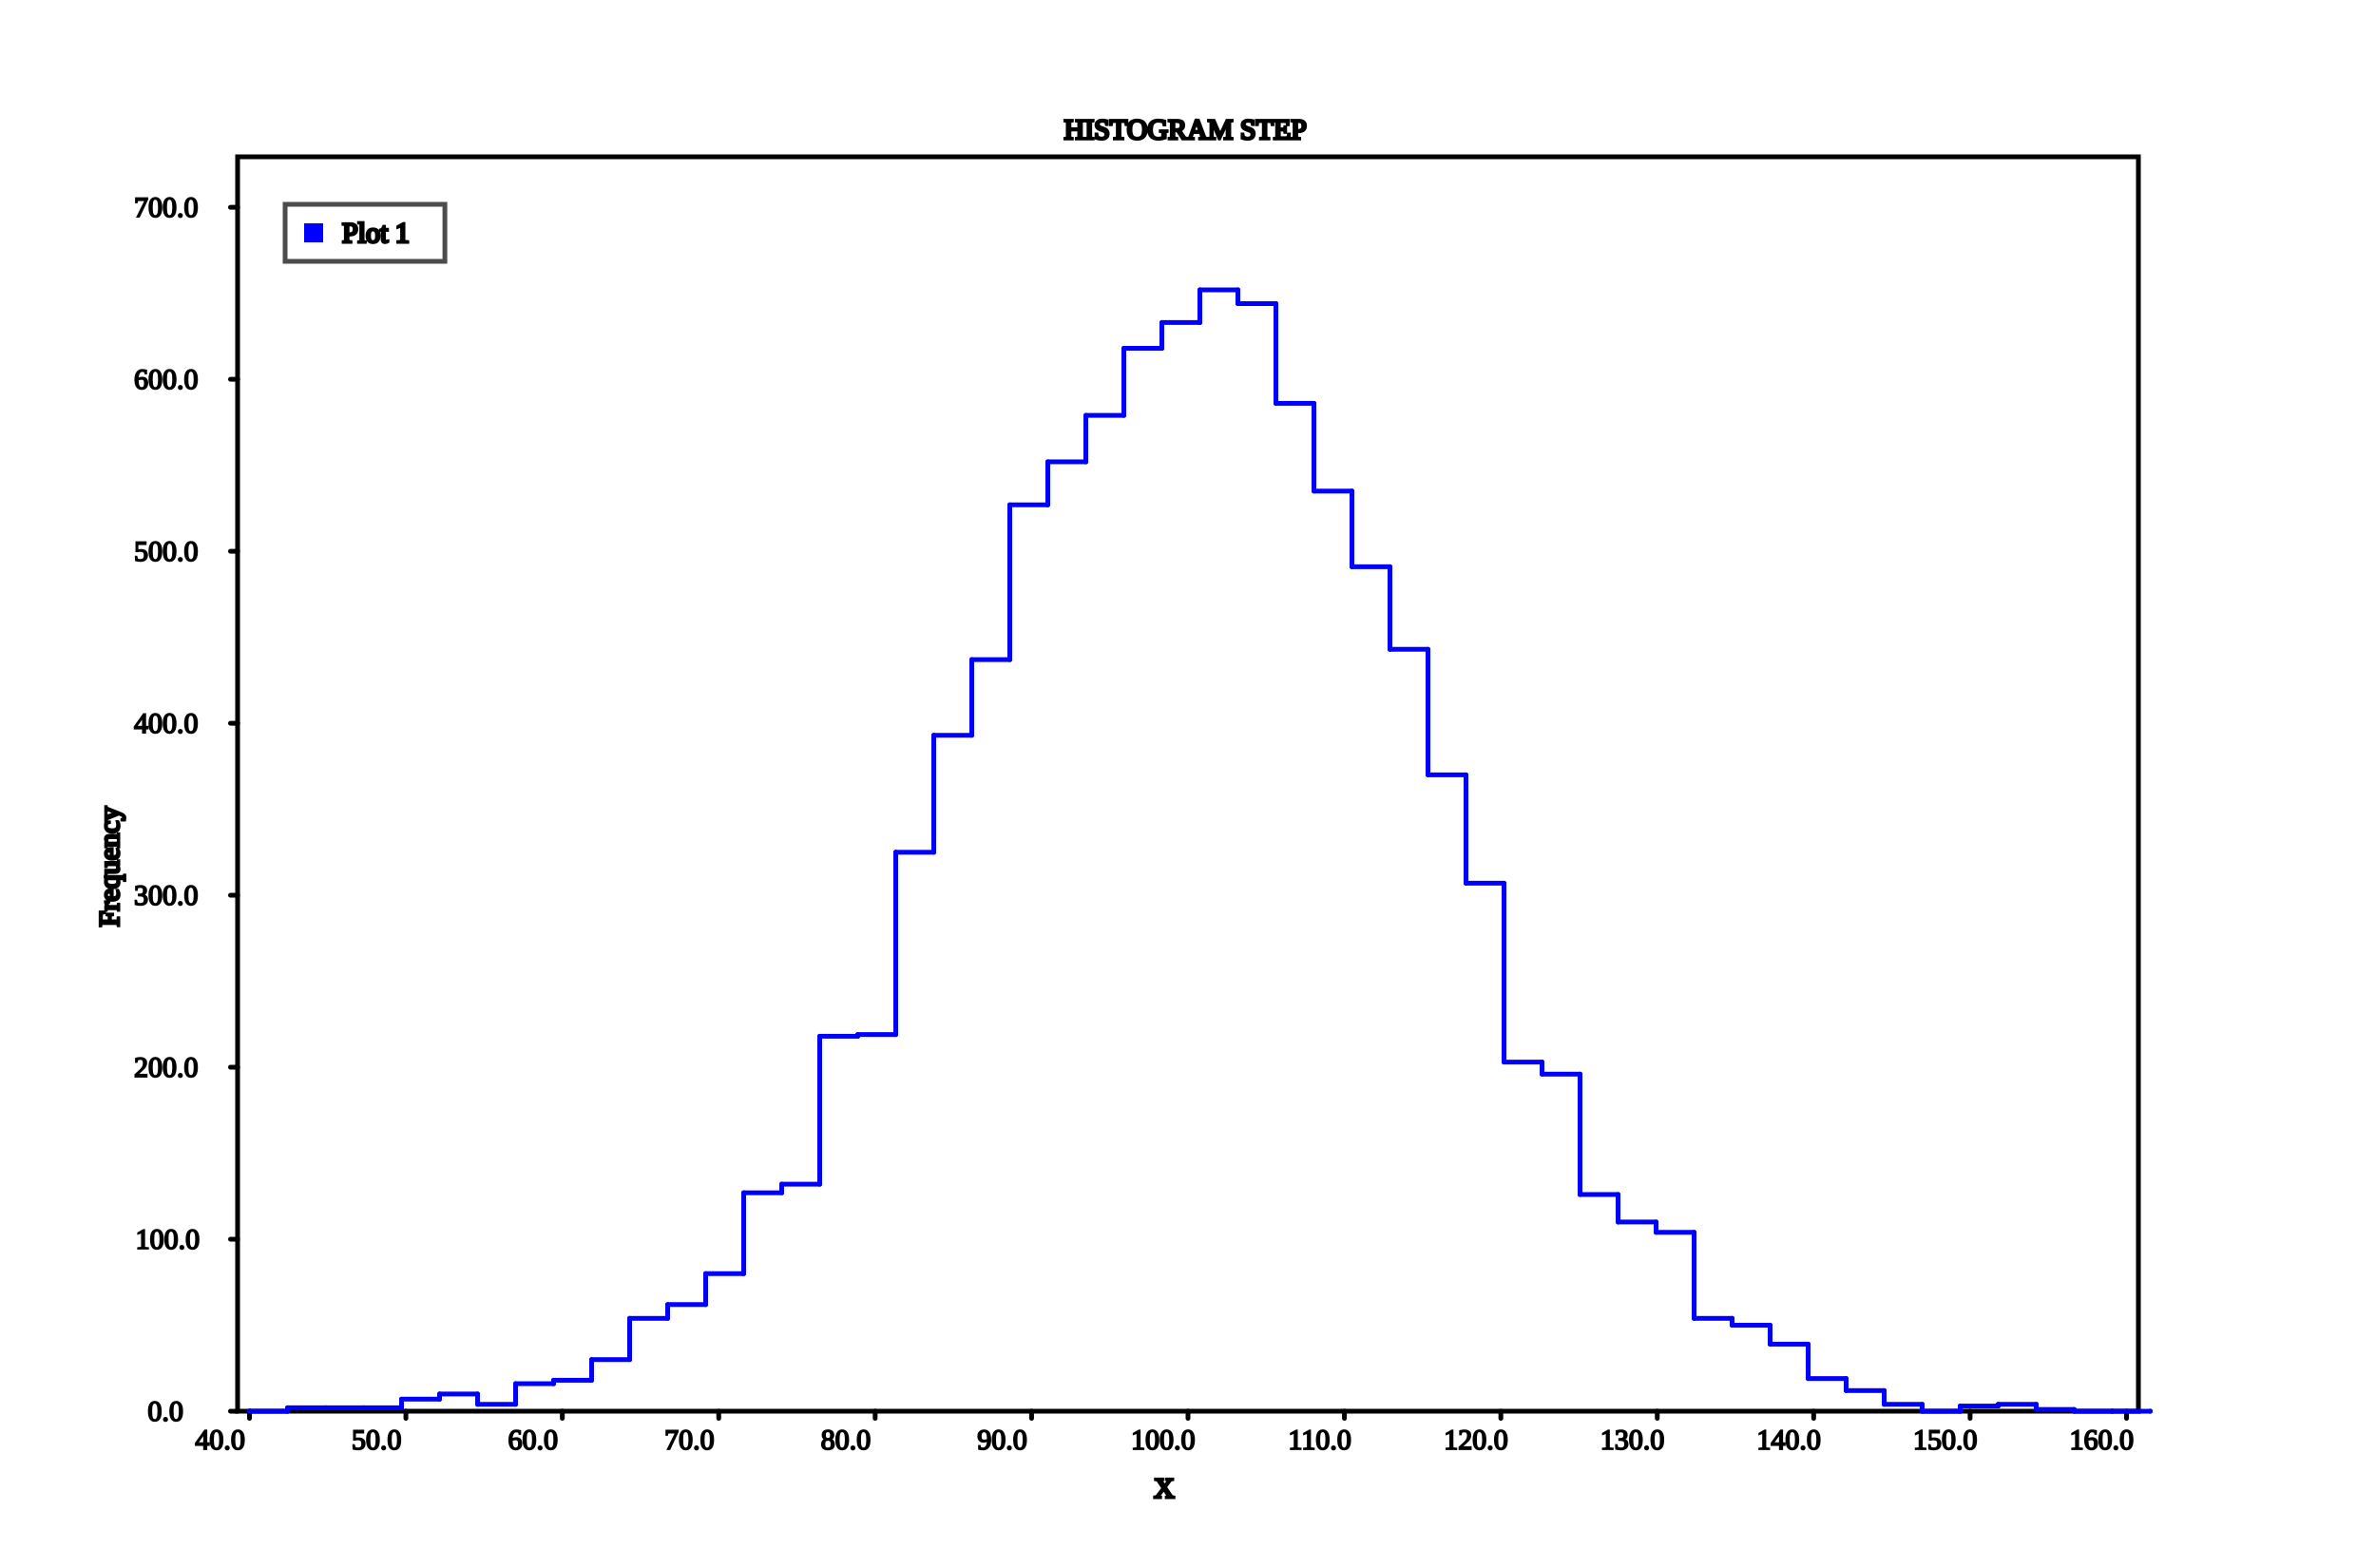
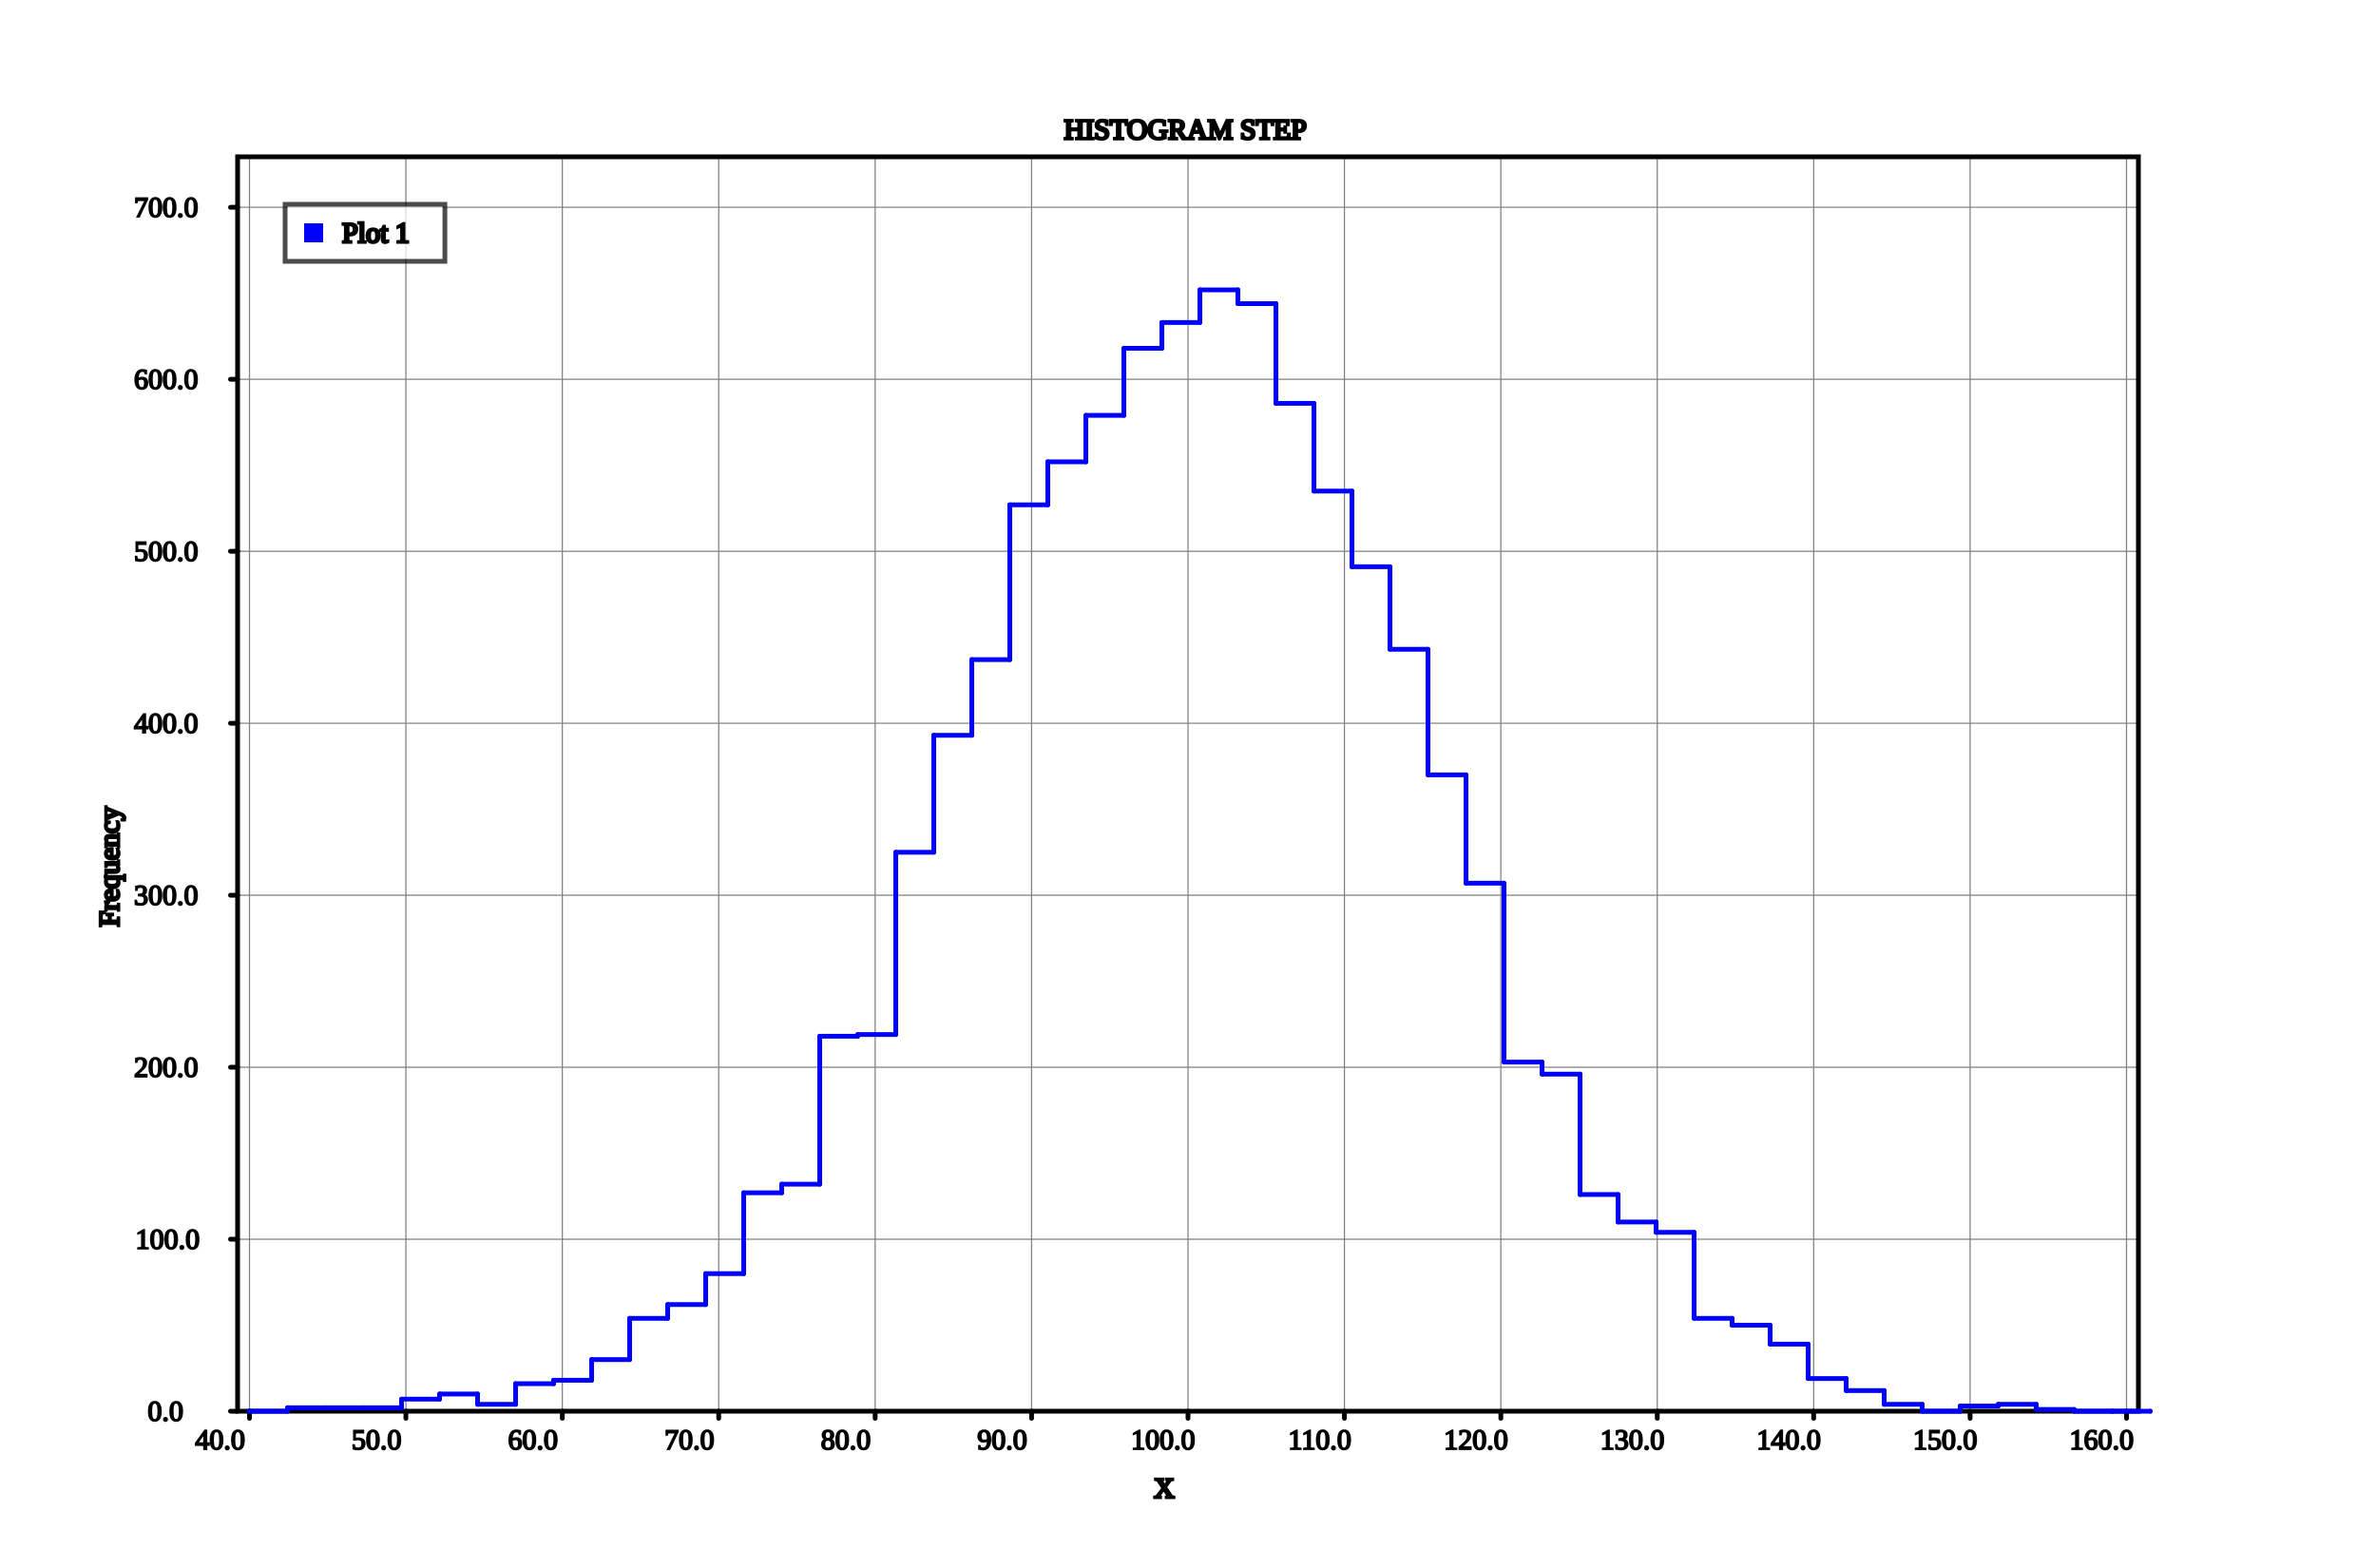
<svg xmlns="http://www.w3.org/2000/svg" height="660.0" width="1000.0" version="4.0">
  <rect width="100%" height="100%" fill="white" />
-   <rect x="100.0" y="66.0" width="800.0" height="528.0" style="fill:rgb(255,255,255);stroke-width:2.0;stroke:rgb(0,0,0);opacity:1" />
+   <line x1="105.0" y1="594.0" x2="105.0" y2="66.0" style="stroke:rgb(127.5,127.5,127.5);stroke-width:0.5;opacity:1.0;stroke-linecap:round" />
+   <line x1="170.833" y1="594.0" x2="170.833" y2="66.0" style="stroke:rgb(127.5,127.5,127.5);stroke-width:0.5;opacity:1.0;stroke-linecap:round" />
+   <line x1="236.667" y1="594.0" x2="236.667" y2="66.0" style="stroke:rgb(127.5,127.5,127.5);stroke-width:0.5;opacity:1.0;stroke-linecap:round" />
+   <line x1="302.5" y1="594.0" x2="302.5" y2="66.0" style="stroke:rgb(127.5,127.5,127.5);stroke-width:0.5;opacity:1.0;stroke-linecap:round" />
+   <line x1="368.333" y1="594.0" x2="368.333" y2="66.0" style="stroke:rgb(127.5,127.5,127.5);stroke-width:0.5;opacity:1.0;stroke-linecap:round" />
+   <line x1="434.167" y1="594.0" x2="434.167" y2="66.0" style="stroke:rgb(127.5,127.5,127.5);stroke-width:0.5;opacity:1.0;stroke-linecap:round" />
+   <line x1="500.0" y1="594.0" x2="500.0" y2="66.0" style="stroke:rgb(127.5,127.5,127.5);stroke-width:0.5;opacity:1.0;stroke-linecap:round" />
+   <line x1="565.833" y1="594.0" x2="565.833" y2="66.0" style="stroke:rgb(127.5,127.5,127.5);stroke-width:0.5;opacity:1.0;stroke-linecap:round" />
+   <line x1="631.667" y1="594.0" x2="631.667" y2="66.0" style="stroke:rgb(127.5,127.5,127.5);stroke-width:0.5;opacity:1.0;stroke-linecap:round" />
+   <line x1="697.5" y1="594.0" x2="697.5" y2="66.0" style="stroke:rgb(127.5,127.5,127.5);stroke-width:0.5;opacity:1.0;stroke-linecap:round" />
+   <line x1="763.333" y1="594.0" x2="763.333" y2="66.0" style="stroke:rgb(127.5,127.5,127.5);stroke-width:0.5;opacity:1.0;stroke-linecap:round" />
+   <line x1="829.167" y1="594.0" x2="829.167" y2="66.0" style="stroke:rgb(127.5,127.5,127.5);stroke-width:0.5;opacity:1.0;stroke-linecap:round" />
+   <line x1="895.0" y1="594.0" x2="895.0" y2="66.0" style="stroke:rgb(127.5,127.5,127.5);stroke-width:0.5;opacity:1.0;stroke-linecap:round" />
+   <line x1="100.0" y1="594.0" x2="900.0" y2="594.0" style="stroke:rgb(127.5,127.5,127.5);stroke-width:0.5;opacity:1.0;stroke-linecap:round" />
+   <line x1="100.0" y1="521.607" x2="900.0" y2="521.607" style="stroke:rgb(127.5,127.5,127.5);stroke-width:0.5;opacity:1.0;stroke-linecap:round" />
+   <line x1="100.0" y1="449.215" x2="900.0" y2="449.215" style="stroke:rgb(127.5,127.5,127.5);stroke-width:0.5;opacity:1.0;stroke-linecap:round" />
+   <line x1="100.0" y1="376.822" x2="900.0" y2="376.822" style="stroke:rgb(127.5,127.5,127.5);stroke-width:0.5;opacity:1.0;stroke-linecap:round" />
+   <line x1="100.0" y1="304.429" x2="900.0" y2="304.429" style="stroke:rgb(127.5,127.5,127.5);stroke-width:0.5;opacity:1.0;stroke-linecap:round" />
+   <line x1="100.0" y1="232.037" x2="900.0" y2="232.037" style="stroke:rgb(127.5,127.5,127.5);stroke-width:0.5;opacity:1.0;stroke-linecap:round" />
+   <line x1="100.0" y1="159.644" x2="900.0" y2="159.644" style="stroke:rgb(127.5,127.5,127.5);stroke-width:0.5;opacity:1.0;stroke-linecap:round" />
+   <line x1="100.0" y1="87.252" x2="900.0" y2="87.252" style="stroke:rgb(127.5,127.5,127.5);stroke-width:0.5;opacity:1.0;stroke-linecap:round" />
+   <rect x="100.0" y="66.0" width="800.0" height="528.0" style="fill:rgb(255,255,255);stroke-width:2.0;stroke:rgb(0,0,0);opacity:1;fill-opacity:0;" />
  <line x1="105.0" y1="597.0" x2="105.0" y2="594.0" style="stroke:rgb(0.0,0.0,0.0);stroke-width:2.0;opacity:1.0;stroke-linecap:round" />
  <text x="82.14" y="610.0" stroke="#000000" stroke-width="0.7" transform="rotate(-0.0,82.14,610.0)">40.0</text>
  <line x1="170.833" y1="597.0" x2="170.833" y2="594.0" style="stroke:rgb(0.0,0.0,0.0);stroke-width:2.0;opacity:1.0;stroke-linecap:round" />
  <text x="147.973" y="610.0" stroke="#000000" stroke-width="0.7" transform="rotate(-0.0,147.9733,610.0)">50.0</text>
  <line x1="236.667" y1="597.0" x2="236.667" y2="594.0" style="stroke:rgb(0.0,0.0,0.0);stroke-width:2.0;opacity:1.0;stroke-linecap:round" />
  <text x="213.807" y="610.0" stroke="#000000" stroke-width="0.7" transform="rotate(-0.0,213.8067,610.0)">60.0</text>
  <line x1="302.5" y1="597.0" x2="302.5" y2="594.0" style="stroke:rgb(0.0,0.0,0.0);stroke-width:2.0;opacity:1.0;stroke-linecap:round" />
  <text x="279.64" y="610.0" stroke="#000000" stroke-width="0.7" transform="rotate(-0.0,279.64,610.0)">70.0</text>
  <line x1="368.333" y1="597.0" x2="368.333" y2="594.0" style="stroke:rgb(0.0,0.0,0.0);stroke-width:2.0;opacity:1.0;stroke-linecap:round" />
  <text x="345.473" y="610.0" stroke="#000000" stroke-width="0.7" transform="rotate(-0.0,345.4733,610.0)">80.0</text>
  <line x1="434.167" y1="597.0" x2="434.167" y2="594.0" style="stroke:rgb(0.0,0.0,0.0);stroke-width:2.0;opacity:1.0;stroke-linecap:round" />
  <text x="411.307" y="610.0" stroke="#000000" stroke-width="0.7" transform="rotate(-0.0,411.3067,610.0)">90.0</text>
  <line x1="500.0" y1="597.0" x2="500.0" y2="594.0" style="stroke:rgb(0.0,0.0,0.0);stroke-width:2.0;opacity:1.0;stroke-linecap:round" />
  <text x="476.02" y="610.0" stroke="#000000" stroke-width="0.7" transform="rotate(-0.0,476.02,610.0)">100.0</text>
  <line x1="565.833" y1="597.0" x2="565.833" y2="594.0" style="stroke:rgb(0.0,0.0,0.0);stroke-width:2.0;opacity:1.0;stroke-linecap:round" />
  <text x="542.173" y="610.0" stroke="#000000" stroke-width="0.7" transform="rotate(-0.0,542.1733,610.0)">110.0</text>
  <line x1="631.667" y1="597.0" x2="631.667" y2="594.0" style="stroke:rgb(0.0,0.0,0.0);stroke-width:2.0;opacity:1.0;stroke-linecap:round" />
  <text x="607.687" y="610.0" stroke="#000000" stroke-width="0.7" transform="rotate(-0.0,607.6866,610.0)">120.0</text>
  <line x1="697.5" y1="597.0" x2="697.5" y2="594.0" style="stroke:rgb(0.0,0.0,0.0);stroke-width:2.0;opacity:1.0;stroke-linecap:round" />
  <text x="673.52" y="610.0" stroke="#000000" stroke-width="0.7" transform="rotate(-0.0,673.52,610.0)">130.0</text>
  <line x1="763.333" y1="597.0" x2="763.333" y2="594.0" style="stroke:rgb(0.0,0.0,0.0);stroke-width:2.0;opacity:1.0;stroke-linecap:round" />
  <text x="739.353" y="610.0" stroke="#000000" stroke-width="0.7" transform="rotate(-0.0,739.3534,610.0)">140.0</text>
  <line x1="829.167" y1="597.0" x2="829.167" y2="594.0" style="stroke:rgb(0.0,0.0,0.0);stroke-width:2.0;opacity:1.0;stroke-linecap:round" />
  <text x="805.187" y="610.0" stroke="#000000" stroke-width="0.7" transform="rotate(-0.0,805.1867,610.0)">150.0</text>
  <line x1="895.0" y1="597.0" x2="895.0" y2="594.0" style="stroke:rgb(0.0,0.0,0.0);stroke-width:2.0;opacity:1.0;stroke-linecap:round" />
  <text x="871.02" y="610.0" stroke="#000000" stroke-width="0.7" transform="rotate(-0.0,871.02,610.0)">160.0</text>
  <line x1="97.0" y1="594.0" x2="100.0" y2="594.0" style="stroke:rgb(0.0,0.0,0.0);stroke-width:2.0;opacity:1.0;stroke-linecap:round" />
  <text x="62.16" y="598.0" stroke="#000000" stroke-width="0.7" transform="rotate(-0.0,62.16,598.0)">0.0</text>
  <line x1="97.0" y1="521.607" x2="100.0" y2="521.607" style="stroke:rgb(0.0,0.0,0.0);stroke-width:2.0;opacity:1.0;stroke-linecap:round" />
  <text x="57.04" y="525.607" stroke="#000000" stroke-width="0.7" transform="rotate(-0.0,57.04,525.6074)">100.0</text>
  <line x1="97.0" y1="449.215" x2="100.0" y2="449.215" style="stroke:rgb(0.0,0.0,0.0);stroke-width:2.0;opacity:1.0;stroke-linecap:round" />
  <text x="56.4" y="453.215" stroke="#000000" stroke-width="0.7" transform="rotate(-0.0,56.4,453.2147)">200.0</text>
  <line x1="97.0" y1="376.822" x2="100.0" y2="376.822" style="stroke:rgb(0.0,0.0,0.0);stroke-width:2.0;opacity:1.0;stroke-linecap:round" />
  <text x="56.4" y="380.822" stroke="#000000" stroke-width="0.7" transform="rotate(-0.0,56.4,380.8221)">300.0</text>
  <line x1="97.0" y1="304.429" x2="100.0" y2="304.429" style="stroke:rgb(0.0,0.0,0.0);stroke-width:2.0;opacity:1.0;stroke-linecap:round" />
  <text x="56.4" y="308.429" stroke="#000000" stroke-width="0.7" transform="rotate(-0.0,56.4,308.4294)">400.0</text>
  <line x1="97.0" y1="232.037" x2="100.0" y2="232.037" style="stroke:rgb(0.0,0.0,0.0);stroke-width:2.0;opacity:1.0;stroke-linecap:round" />
  <text x="56.4" y="236.037" stroke="#000000" stroke-width="0.7" transform="rotate(-0.0,56.4,236.0368)">500.0</text>
  <line x1="97.0" y1="159.644" x2="100.0" y2="159.644" style="stroke:rgb(0.0,0.0,0.0);stroke-width:2.0;opacity:1.0;stroke-linecap:round" />
  <text x="56.4" y="163.644" stroke="#000000" stroke-width="0.7" transform="rotate(-0.0,56.4,163.6442)">600.0</text>
  <line x1="97.0" y1="87.252" x2="100.0" y2="87.252" style="stroke:rgb(0.0,0.0,0.0);stroke-width:2.0;opacity:1.0;stroke-linecap:round" />
  <text x="56.4" y="91.252" stroke="#000000" stroke-width="0.7" transform="rotate(-0.0,56.4,91.25153)">700.0</text>
  <line x1="105.0" y1="594.0" x2="105.0" y2="594.0" style="stroke:rgb(0.0,0.0,255.0);stroke-width:2.0;opacity:1.0;stroke-linecap:round" />
  <line x1="105.0" y1="594.0" x2="121.0" y2="594.0" style="stroke:rgb(0.0,0.0,255.0);stroke-width:2.0;opacity:1.0;stroke-linecap:round" />
  <line x1="121.0" y1="594.0" x2="121.0" y2="592.552" style="stroke:rgb(0.0,0.0,255.0);stroke-width:2.0;opacity:1.0;stroke-linecap:round" />
  <line x1="121.0" y1="592.552" x2="137.0" y2="592.552" style="stroke:rgb(0.0,0.0,255.0);stroke-width:2.0;opacity:1.0;stroke-linecap:round" />
  <line x1="137.0" y1="592.552" x2="137.0" y2="592.552" style="stroke:rgb(0.0,0.0,255.0);stroke-width:2.0;opacity:1.0;stroke-linecap:round" />
  <line x1="137.0" y1="592.552" x2="153.0" y2="592.552" style="stroke:rgb(0.0,0.0,255.0);stroke-width:2.0;opacity:1.0;stroke-linecap:round" />
  <line x1="153.0" y1="592.552" x2="153.0" y2="592.552" style="stroke:rgb(0.0,0.0,255.0);stroke-width:2.0;opacity:1.0;stroke-linecap:round" />
  <line x1="153.0" y1="592.552" x2="169.0" y2="592.552" style="stroke:rgb(0.0,0.0,255.0);stroke-width:2.0;opacity:1.0;stroke-linecap:round" />
  <line x1="169.0" y1="592.552" x2="169.0" y2="588.933" style="stroke:rgb(0.0,0.0,255.0);stroke-width:2.0;opacity:1.0;stroke-linecap:round" />
  <line x1="169.0" y1="588.933" x2="185.0" y2="588.933" style="stroke:rgb(0.0,0.0,255.0);stroke-width:2.0;opacity:1.0;stroke-linecap:round" />
  <line x1="185.0" y1="588.933" x2="185.0" y2="586.761" style="stroke:rgb(0.0,0.0,255.0);stroke-width:2.0;opacity:1.0;stroke-linecap:round" />
  <line x1="185.0" y1="586.761" x2="201.0" y2="586.761" style="stroke:rgb(0.0,0.0,255.0);stroke-width:2.0;opacity:1.0;stroke-linecap:round" />
  <line x1="201.0" y1="586.761" x2="201.0" y2="591.104" style="stroke:rgb(0.0,0.0,255.0);stroke-width:2.0;opacity:1.0;stroke-linecap:round" />
  <line x1="201.0" y1="591.104" x2="217.0" y2="591.104" style="stroke:rgb(0.0,0.0,255.0);stroke-width:2.0;opacity:1.0;stroke-linecap:round" />
  <line x1="217.0" y1="591.104" x2="217.0" y2="582.417" style="stroke:rgb(0.0,0.0,255.0);stroke-width:2.0;opacity:1.0;stroke-linecap:round" />
  <line x1="217.0" y1="582.417" x2="233.0" y2="582.417" style="stroke:rgb(0.0,0.0,255.0);stroke-width:2.0;opacity:1.0;stroke-linecap:round" />
  <line x1="233.0" y1="582.417" x2="233.0" y2="580.969" style="stroke:rgb(0.0,0.0,255.0);stroke-width:2.0;opacity:1.0;stroke-linecap:round" />
  <line x1="233.0" y1="580.969" x2="249.0" y2="580.969" style="stroke:rgb(0.0,0.0,255.0);stroke-width:2.0;opacity:1.0;stroke-linecap:round" />
  <line x1="249.0" y1="580.969" x2="249.0" y2="572.282" style="stroke:rgb(0.0,0.0,255.0);stroke-width:2.0;opacity:1.0;stroke-linecap:round" />
  <line x1="249.0" y1="572.282" x2="265.0" y2="572.282" style="stroke:rgb(0.0,0.0,255.0);stroke-width:2.0;opacity:1.0;stroke-linecap:round" />
  <line x1="265.0" y1="572.282" x2="265.0" y2="554.908" style="stroke:rgb(0.0,0.0,255.0);stroke-width:2.0;opacity:1.0;stroke-linecap:round" />
  <line x1="265.0" y1="554.908" x2="281.0" y2="554.908" style="stroke:rgb(0.0,0.0,255.0);stroke-width:2.0;opacity:1.0;stroke-linecap:round" />
  <line x1="281.0" y1="554.908" x2="281.0" y2="549.117" style="stroke:rgb(0.0,0.0,255.0);stroke-width:2.0;opacity:1.0;stroke-linecap:round" />
  <line x1="281.0" y1="549.117" x2="297.0" y2="549.117" style="stroke:rgb(0.0,0.0,255.0);stroke-width:2.0;opacity:1.0;stroke-linecap:round" />
  <line x1="297.0" y1="549.117" x2="297.0" y2="536.086" style="stroke:rgb(0.0,0.0,255.0);stroke-width:2.0;opacity:1.0;stroke-linecap:round" />
  <line x1="297.0" y1="536.086" x2="313.0" y2="536.086" style="stroke:rgb(0.0,0.0,255.0);stroke-width:2.0;opacity:1.0;stroke-linecap:round" />
  <line x1="313.0" y1="536.086" x2="313.0" y2="502.061" style="stroke:rgb(0.0,0.0,255.0);stroke-width:2.0;opacity:1.0;stroke-linecap:round" />
  <line x1="313.0" y1="502.061" x2="329.0" y2="502.061" style="stroke:rgb(0.0,0.0,255.0);stroke-width:2.0;opacity:1.0;stroke-linecap:round" />
  <line x1="329.0" y1="502.061" x2="329.0" y2="498.442" style="stroke:rgb(0.0,0.0,255.0);stroke-width:2.0;opacity:1.0;stroke-linecap:round" />
  <line x1="329.0" y1="498.442" x2="345.0" y2="498.442" style="stroke:rgb(0.0,0.0,255.0);stroke-width:2.0;opacity:1.0;stroke-linecap:round" />
  <line x1="345.0" y1="498.442" x2="345.0" y2="436.184" style="stroke:rgb(0.0,0.0,255.0);stroke-width:2.0;opacity:1.0;stroke-linecap:round" />
  <line x1="345.0" y1="436.184" x2="361.0" y2="436.184" style="stroke:rgb(0.0,0.0,255.0);stroke-width:2.0;opacity:1.0;stroke-linecap:round" />
  <line x1="361.0" y1="436.184" x2="361.0" y2="435.46" style="stroke:rgb(0.0,0.0,255.0);stroke-width:2.0;opacity:1.0;stroke-linecap:round" />
  <line x1="361.0" y1="435.46" x2="377.0" y2="435.46" style="stroke:rgb(0.0,0.0,255.0);stroke-width:2.0;opacity:1.0;stroke-linecap:round" />
  <line x1="377.0" y1="435.46" x2="377.0" y2="358.724" style="stroke:rgb(0.0,0.0,255.0);stroke-width:2.0;opacity:1.0;stroke-linecap:round" />
  <line x1="377.0" y1="358.724" x2="393.0" y2="358.724" style="stroke:rgb(0.0,0.0,255.0);stroke-width:2.0;opacity:1.0;stroke-linecap:round" />
  <line x1="393.0" y1="358.724" x2="393.0" y2="309.497" style="stroke:rgb(0.0,0.0,255.0);stroke-width:2.0;opacity:1.0;stroke-linecap:round" />
  <line x1="393.0" y1="309.497" x2="409.0" y2="309.497" style="stroke:rgb(0.0,0.0,255.0);stroke-width:2.0;opacity:1.0;stroke-linecap:round" />
  <line x1="409.0" y1="309.497" x2="409.0" y2="277.644" style="stroke:rgb(0.0,0.0,255.0);stroke-width:2.0;opacity:1.0;stroke-linecap:round" />
  <line x1="409.0" y1="277.644" x2="425.0" y2="277.644" style="stroke:rgb(0.0,0.0,255.0);stroke-width:2.0;opacity:1.0;stroke-linecap:round" />
  <line x1="425.0" y1="277.644" x2="425.0" y2="212.491" style="stroke:rgb(0.0,0.0,255.0);stroke-width:2.0;opacity:1.0;stroke-linecap:round" />
  <line x1="425.0" y1="212.491" x2="441.0" y2="212.491" style="stroke:rgb(0.0,0.0,255.0);stroke-width:2.0;opacity:1.0;stroke-linecap:round" />
  <line x1="441.0" y1="212.491" x2="441.0" y2="194.393" style="stroke:rgb(0.0,0.0,255.0);stroke-width:2.0;opacity:1.0;stroke-linecap:round" />
  <line x1="441.0" y1="194.393" x2="457.0" y2="194.393" style="stroke:rgb(0.0,0.0,255.0);stroke-width:2.0;opacity:1.0;stroke-linecap:round" />
  <line x1="457.0" y1="194.393" x2="457.0" y2="174.847" style="stroke:rgb(0.0,0.0,255.0);stroke-width:2.0;opacity:1.0;stroke-linecap:round" />
  <line x1="457.0" y1="174.847" x2="473.0" y2="174.847" style="stroke:rgb(0.0,0.0,255.0);stroke-width:2.0;opacity:1.0;stroke-linecap:round" />
  <line x1="473.0" y1="174.847" x2="473.0" y2="146.613" style="stroke:rgb(0.0,0.0,255.0);stroke-width:2.0;opacity:1.0;stroke-linecap:round" />
  <line x1="473.0" y1="146.613" x2="489.0" y2="146.613" style="stroke:rgb(0.0,0.0,255.0);stroke-width:2.0;opacity:1.0;stroke-linecap:round" />
  <line x1="489.0" y1="146.613" x2="489.0" y2="135.755" style="stroke:rgb(0.0,0.0,255.0);stroke-width:2.0;opacity:1.0;stroke-linecap:round" />
  <line x1="489.0" y1="135.755" x2="505.0" y2="135.755" style="stroke:rgb(0.0,0.0,255.0);stroke-width:2.0;opacity:1.0;stroke-linecap:round" />
  <line x1="505.0" y1="135.755" x2="505.0" y2="122.0" style="stroke:rgb(0.0,0.0,255.0);stroke-width:2.0;opacity:1.0;stroke-linecap:round" />
  <line x1="505.0" y1="122.0" x2="521.0" y2="122.0" style="stroke:rgb(0.0,0.0,255.0);stroke-width:2.0;opacity:1.0;stroke-linecap:round" />
  <line x1="521.0" y1="122.0" x2="521.0" y2="127.791" style="stroke:rgb(0.0,0.0,255.0);stroke-width:2.0;opacity:1.0;stroke-linecap:round" />
  <line x1="521.0" y1="127.791" x2="537.0" y2="127.791" style="stroke:rgb(0.0,0.0,255.0);stroke-width:2.0;opacity:1.0;stroke-linecap:round" />
  <line x1="537.0" y1="127.791" x2="537.0" y2="169.779" style="stroke:rgb(0.0,0.0,255.0);stroke-width:2.0;opacity:1.0;stroke-linecap:round" />
  <line x1="537.0" y1="169.779" x2="553.0" y2="169.779" style="stroke:rgb(0.0,0.0,255.0);stroke-width:2.0;opacity:1.0;stroke-linecap:round" />
  <line x1="553.0" y1="169.779" x2="553.0" y2="206.699" style="stroke:rgb(0.0,0.0,255.0);stroke-width:2.0;opacity:1.0;stroke-linecap:round" />
  <line x1="553.0" y1="206.699" x2="569.0" y2="206.699" style="stroke:rgb(0.0,0.0,255.0);stroke-width:2.0;opacity:1.0;stroke-linecap:round" />
  <line x1="569.0" y1="206.699" x2="569.0" y2="238.552" style="stroke:rgb(0.0,0.0,255.0);stroke-width:2.0;opacity:1.0;stroke-linecap:round" />
  <line x1="569.0" y1="238.552" x2="585.0" y2="238.552" style="stroke:rgb(0.0,0.0,255.0);stroke-width:2.0;opacity:1.0;stroke-linecap:round" />
  <line x1="585.0" y1="238.552" x2="585.0" y2="273.301" style="stroke:rgb(0.0,0.0,255.0);stroke-width:2.0;opacity:1.0;stroke-linecap:round" />
  <line x1="585.0" y1="273.301" x2="601.0" y2="273.301" style="stroke:rgb(0.0,0.0,255.0);stroke-width:2.0;opacity:1.0;stroke-linecap:round" />
  <line x1="601.0" y1="273.301" x2="601.0" y2="326.147" style="stroke:rgb(0.0,0.0,255.0);stroke-width:2.0;opacity:1.0;stroke-linecap:round" />
  <line x1="601.0" y1="326.147" x2="617.0" y2="326.147" style="stroke:rgb(0.0,0.0,255.0);stroke-width:2.0;opacity:1.0;stroke-linecap:round" />
  <line x1="617.0" y1="326.147" x2="617.0" y2="371.755" style="stroke:rgb(0.0,0.0,255.0);stroke-width:2.0;opacity:1.0;stroke-linecap:round" />
  <line x1="617.0" y1="371.755" x2="633.0" y2="371.755" style="stroke:rgb(0.0,0.0,255.0);stroke-width:2.0;opacity:1.0;stroke-linecap:round" />
  <line x1="633.0" y1="371.755" x2="633.0" y2="447.043" style="stroke:rgb(0.0,0.0,255.0);stroke-width:2.0;opacity:1.0;stroke-linecap:round" />
  <line x1="633.0" y1="447.043" x2="649.0" y2="447.043" style="stroke:rgb(0.0,0.0,255.0);stroke-width:2.0;opacity:1.0;stroke-linecap:round" />
  <line x1="649.0" y1="447.043" x2="649.0" y2="452.11" style="stroke:rgb(0.0,0.0,255.0);stroke-width:2.0;opacity:1.0;stroke-linecap:round" />
  <line x1="649.0" y1="452.11" x2="665.0" y2="452.11" style="stroke:rgb(0.0,0.0,255.0);stroke-width:2.0;opacity:1.0;stroke-linecap:round" />
  <line x1="665.0" y1="452.11" x2="665.0" y2="502.785" style="stroke:rgb(0.0,0.0,255.0);stroke-width:2.0;opacity:1.0;stroke-linecap:round" />
  <line x1="665.0" y1="502.785" x2="681.0" y2="502.785" style="stroke:rgb(0.0,0.0,255.0);stroke-width:2.0;opacity:1.0;stroke-linecap:round" />
  <line x1="681.0" y1="502.785" x2="681.0" y2="514.368" style="stroke:rgb(0.0,0.0,255.0);stroke-width:2.0;opacity:1.0;stroke-linecap:round" />
  <line x1="681.0" y1="514.368" x2="697.0" y2="514.368" style="stroke:rgb(0.0,0.0,255.0);stroke-width:2.0;opacity:1.0;stroke-linecap:round" />
  <line x1="697.0" y1="514.368" x2="697.0" y2="518.712" style="stroke:rgb(0.0,0.0,255.0);stroke-width:2.0;opacity:1.0;stroke-linecap:round" />
  <line x1="697.0" y1="518.712" x2="713.0" y2="518.712" style="stroke:rgb(0.0,0.0,255.0);stroke-width:2.0;opacity:1.0;stroke-linecap:round" />
  <line x1="713.0" y1="518.712" x2="713.0" y2="554.908" style="stroke:rgb(0.0,0.0,255.0);stroke-width:2.0;opacity:1.0;stroke-linecap:round" />
  <line x1="713.0" y1="554.908" x2="729.0" y2="554.908" style="stroke:rgb(0.0,0.0,255.0);stroke-width:2.0;opacity:1.0;stroke-linecap:round" />
  <line x1="729.0" y1="554.908" x2="729.0" y2="557.804" style="stroke:rgb(0.0,0.0,255.0);stroke-width:2.0;opacity:1.0;stroke-linecap:round" />
  <line x1="729.0" y1="557.804" x2="745.0" y2="557.804" style="stroke:rgb(0.0,0.0,255.0);stroke-width:2.0;opacity:1.0;stroke-linecap:round" />
  <line x1="745.0" y1="557.804" x2="745.0" y2="565.767" style="stroke:rgb(0.0,0.0,255.0);stroke-width:2.0;opacity:1.0;stroke-linecap:round" />
  <line x1="745.0" y1="565.767" x2="761.0" y2="565.767" style="stroke:rgb(0.0,0.0,255.0);stroke-width:2.0;opacity:1.0;stroke-linecap:round" />
  <line x1="761.0" y1="565.767" x2="761.0" y2="580.245" style="stroke:rgb(0.0,0.0,255.0);stroke-width:2.0;opacity:1.0;stroke-linecap:round" />
  <line x1="761.0" y1="580.245" x2="777.0" y2="580.245" style="stroke:rgb(0.0,0.0,255.0);stroke-width:2.0;opacity:1.0;stroke-linecap:round" />
  <line x1="777.0" y1="580.245" x2="777.0" y2="585.313" style="stroke:rgb(0.0,0.0,255.0);stroke-width:2.0;opacity:1.0;stroke-linecap:round" />
  <line x1="777.0" y1="585.313" x2="793.0" y2="585.313" style="stroke:rgb(0.0,0.0,255.0);stroke-width:2.0;opacity:1.0;stroke-linecap:round" />
  <line x1="793.0" y1="585.313" x2="793.0" y2="591.104" style="stroke:rgb(0.0,0.0,255.0);stroke-width:2.0;opacity:1.0;stroke-linecap:round" />
  <line x1="793.0" y1="591.104" x2="809.0" y2="591.104" style="stroke:rgb(0.0,0.0,255.0);stroke-width:2.0;opacity:1.0;stroke-linecap:round" />
  <line x1="809.0" y1="591.104" x2="809.0" y2="594.0" style="stroke:rgb(0.0,0.0,255.0);stroke-width:2.0;opacity:1.0;stroke-linecap:round" />
  <line x1="809.0" y1="594.0" x2="825.0" y2="594.0" style="stroke:rgb(0.0,0.0,255.0);stroke-width:2.0;opacity:1.0;stroke-linecap:round" />
  <line x1="825.0" y1="594.0" x2="825.0" y2="591.828" style="stroke:rgb(0.0,0.0,255.0);stroke-width:2.0;opacity:1.0;stroke-linecap:round" />
  <line x1="825.0" y1="591.828" x2="841.0" y2="591.828" style="stroke:rgb(0.0,0.0,255.0);stroke-width:2.0;opacity:1.0;stroke-linecap:round" />
  <line x1="841.0" y1="591.828" x2="841.0" y2="591.104" style="stroke:rgb(0.0,0.0,255.0);stroke-width:2.0;opacity:1.0;stroke-linecap:round" />
  <line x1="841.0" y1="591.104" x2="857.0" y2="591.104" style="stroke:rgb(0.0,0.0,255.0);stroke-width:2.0;opacity:1.0;stroke-linecap:round" />
  <line x1="857.0" y1="591.104" x2="857.0" y2="593.276" style="stroke:rgb(0.0,0.0,255.0);stroke-width:2.0;opacity:1.0;stroke-linecap:round" />
  <line x1="857.0" y1="593.276" x2="873.0" y2="593.276" style="stroke:rgb(0.0,0.0,255.0);stroke-width:2.0;opacity:1.0;stroke-linecap:round" />
  <line x1="873.0" y1="593.276" x2="873.0" y2="594.0" style="stroke:rgb(0.0,0.0,255.0);stroke-width:2.0;opacity:1.0;stroke-linecap:round" />
  <line x1="873.0" y1="594.0" x2="889.0" y2="594.0" style="stroke:rgb(0.0,0.0,255.0);stroke-width:2.0;opacity:1.0;stroke-linecap:round" />
  <line x1="889.0" y1="594.0" x2="889.0" y2="594.0" style="stroke:rgb(0.0,0.0,255.0);stroke-width:2.0;opacity:1.0;stroke-linecap:round" />
  <line x1="889.0" y1="594.0" x2="905.0" y2="594.0" style="stroke:rgb(0.0,0.0,255.0);stroke-width:2.0;opacity:1.0;stroke-linecap:round" />
  <line x1="905.0" y1="594.0" x2="905.0" y2="594.0" style="stroke:rgb(0.0,0.0,255.0);stroke-width:2.0;opacity:1.0;stroke-linecap:round" />
  <text x="447.825" y="58.5" stroke="#000000" stroke-width="1.2" transform="rotate(-0.0,447.825,58.5)">HISTOGRAM STEP</text>
  <text x="485.65" y="630.4" stroke="#000000" stroke-width="1.2" transform="rotate(-0.0,485.65,630.4)">X</text>
  <text x="50.0" y="390.1" stroke="#000000" stroke-width="1.2" transform="rotate(-90.0,50.0,390.1)">Frequency</text>
  <rect x="120.0" y="86.0" width="67.24" height="24.0" style="fill:rgb(255.0,255.0,255.0);stroke-width:2.0;stroke:rgb(0.0,0.0,0.0);opacity:0.7" />
  <rect x="128.0" y="94.0" width="8.0" height="8.0" style="fill:rgb(0.0,0.0,255.0);stroke-width:0;stroke:rgb(0,0,0);opacity:1.0" />
  <text x="144.0" y="102.0" stroke="#000000" stroke-width="1.2" transform="rotate(-0.0,144.0,102.0)">Plot 1</text>
</svg>
